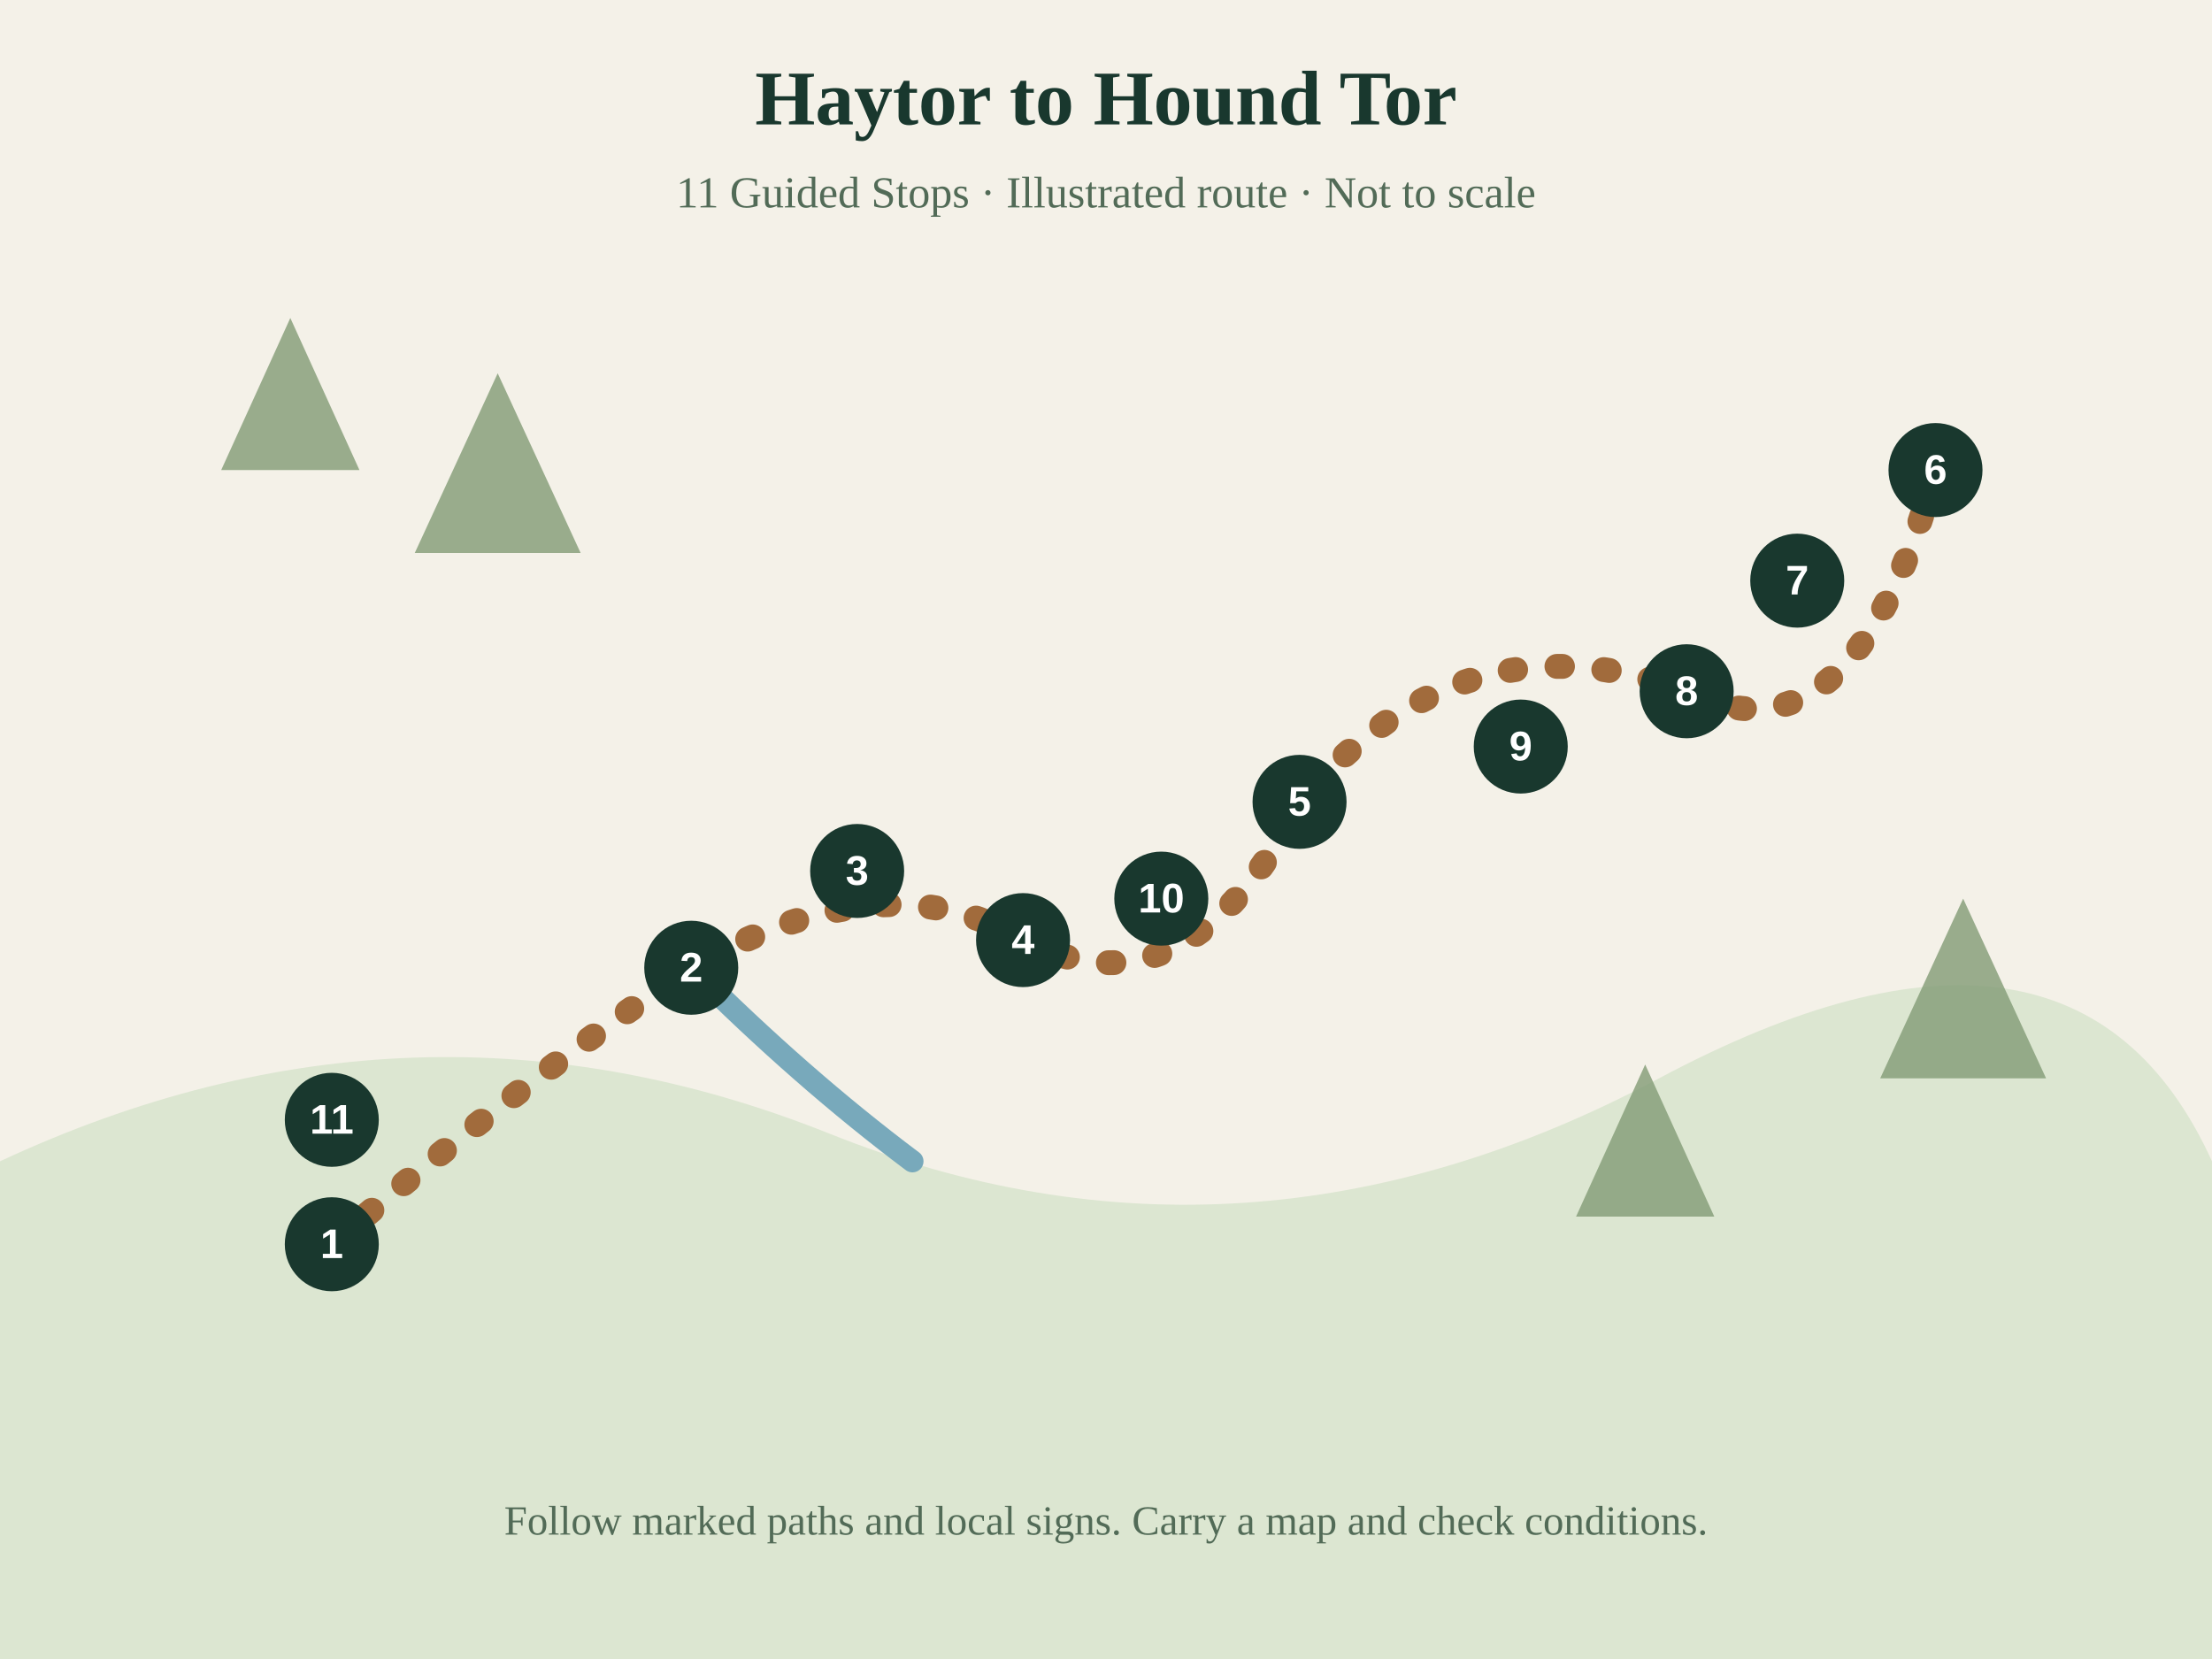
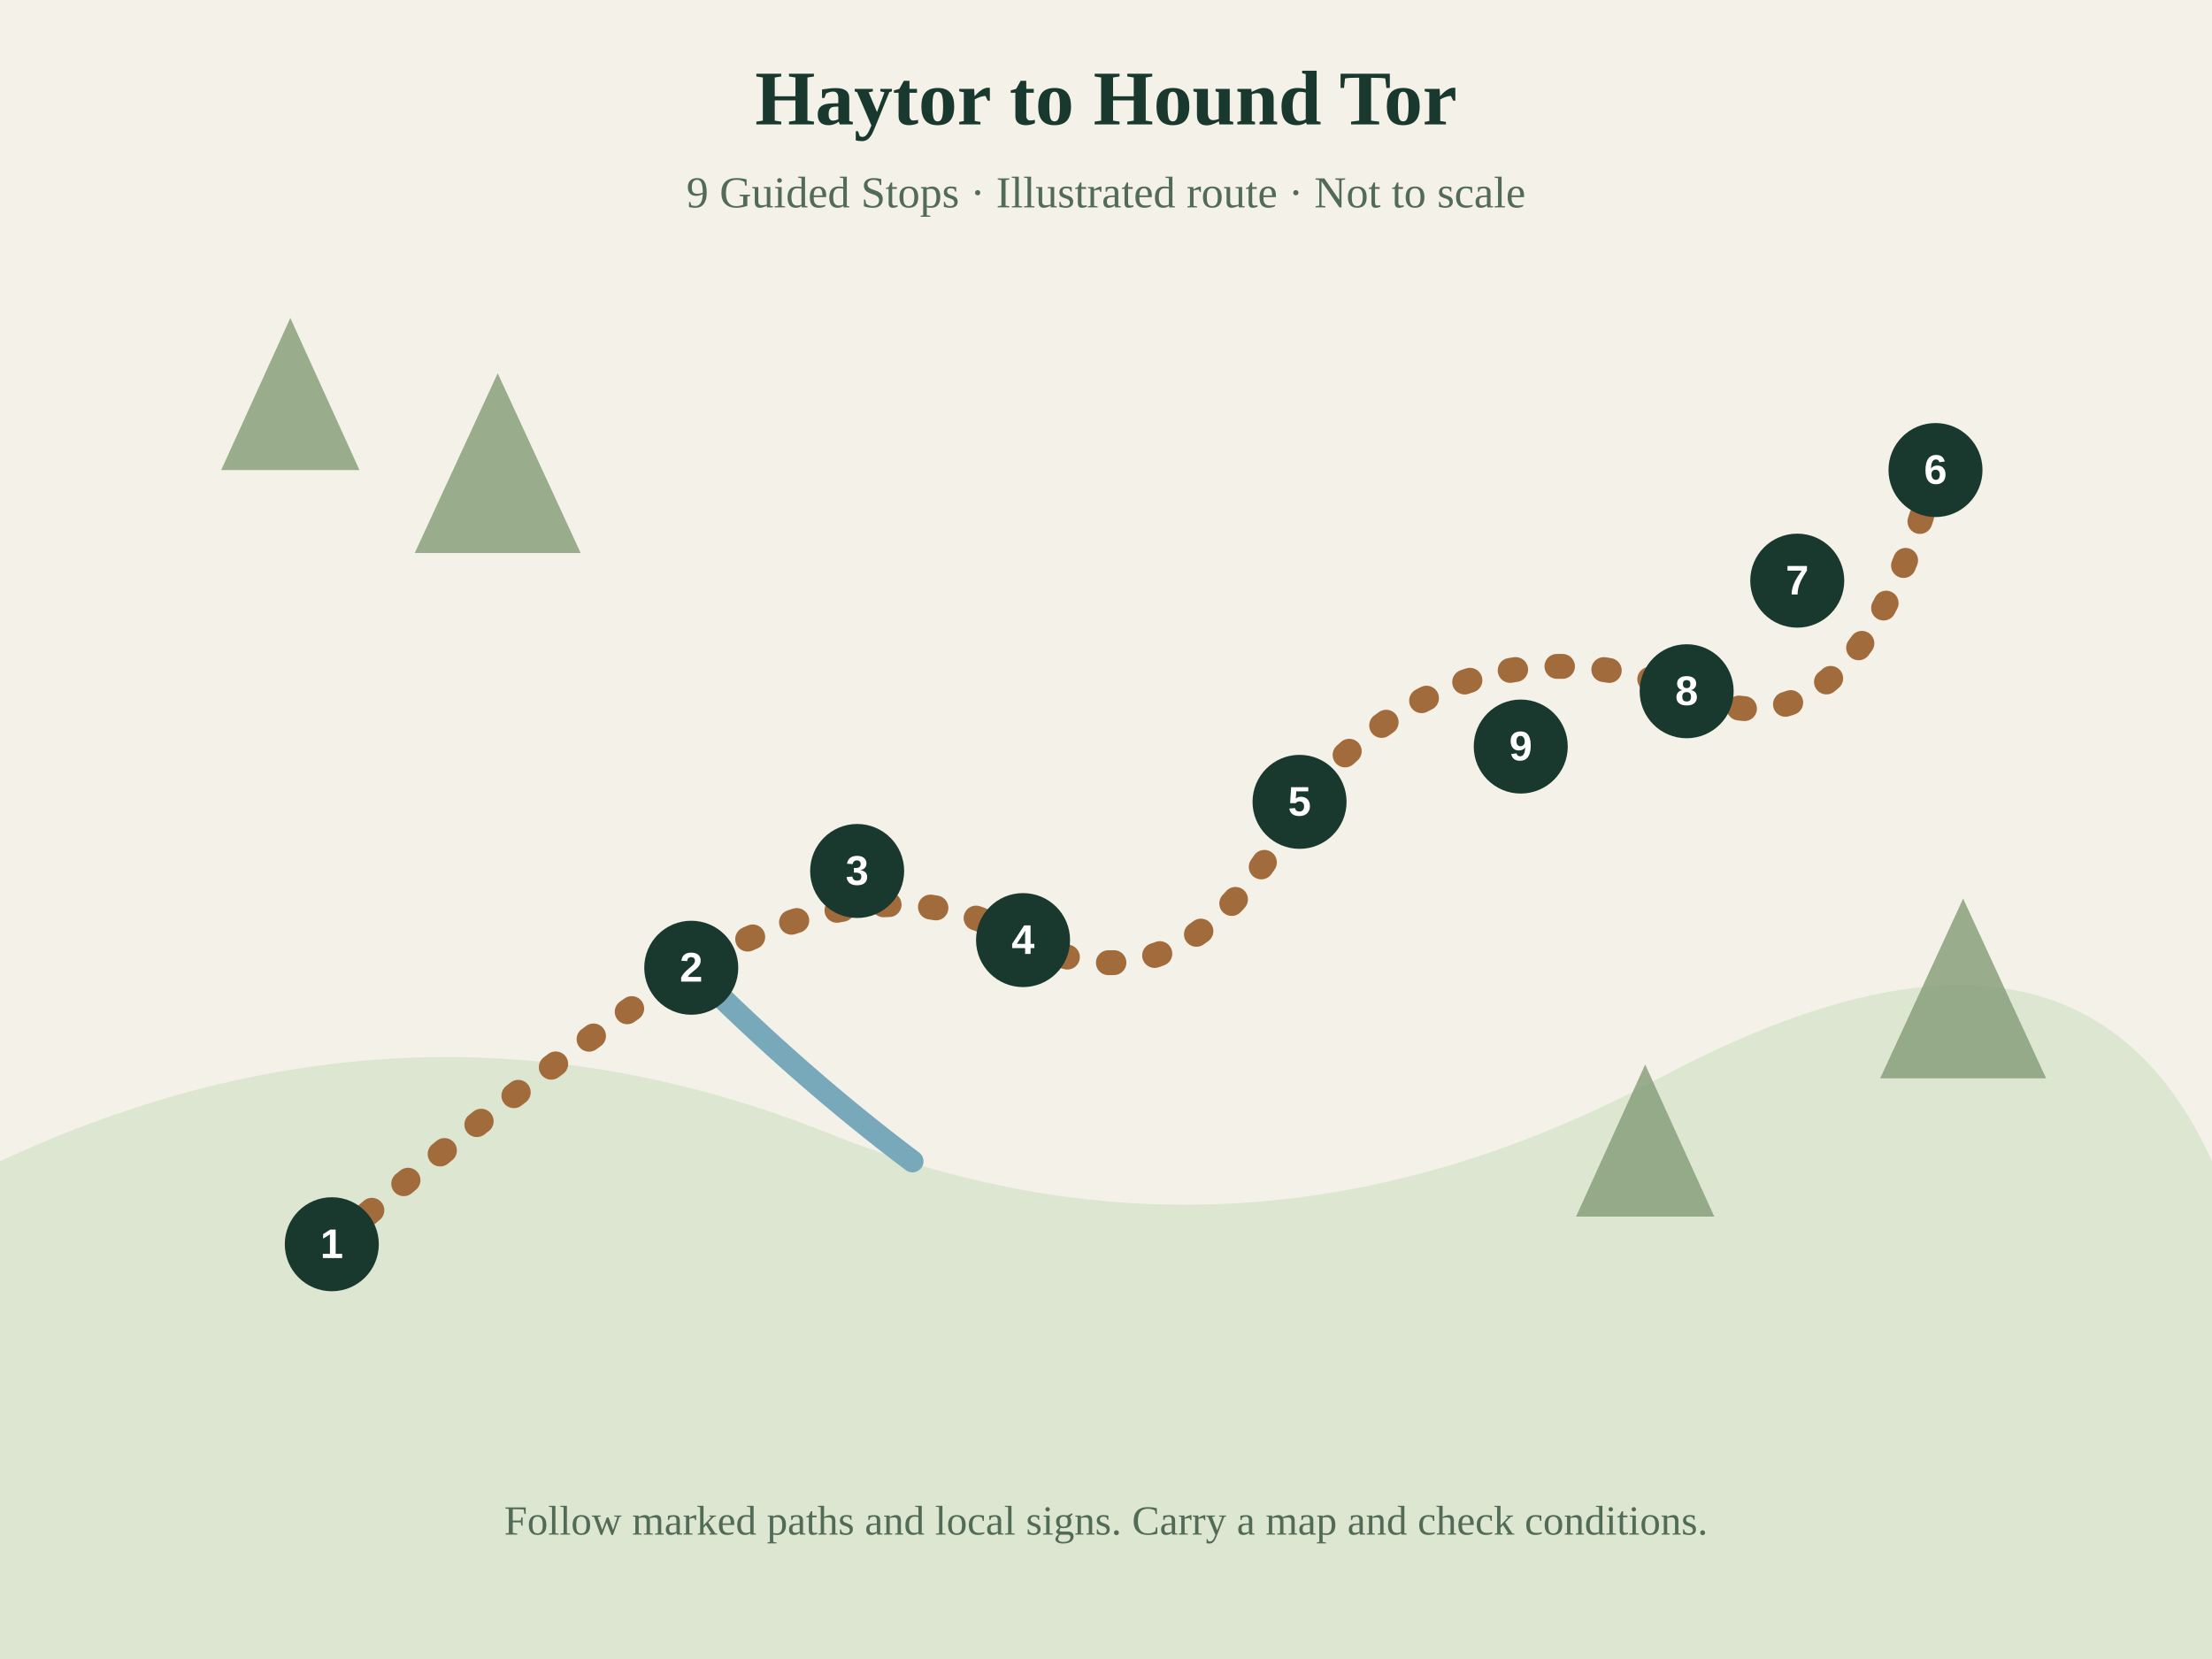
<svg xmlns="http://www.w3.org/2000/svg" viewBox="0 0 800 600">
  <rect width="800" height="600" fill="#f4f1e8" />
  <path d="M0 420 Q150 350 300 410 T600 390 T800 420 L800 600 L0 600Z" fill="#dce6d1" />
  <text x="400" y="45" text-anchor="middle" font-size="28" font-weight="bold" fill="#19382e">
    Haytor to Hound Tor
  </text>
  <text x="400" y="75" text-anchor="middle" font-size="16" fill="#526b57">
-     11 Guided Stops · Illustrated route · Not to scale
+     9 Guided Stops · Illustrated route · Not to scale
  </text>
  <path d="M120 450 Q190 390 250 350            Q320 310 370 340            Q430 370 470 290            Q530 220 610 250            Q670 280 700 170" fill="none" stroke="#a16b3c" stroke-width="9" stroke-linecap="round" stroke-dasharray="2 15" />
  <path d="M250 350 Q290 390 330 420" fill="none" stroke="#78a9bb" stroke-width="8" stroke-linecap="round" />
  <g font-family="Arial" font-size="15" font-weight="bold" text-anchor="middle" fill="#ffffff">
    <g>
      <circle cx="120" cy="450" r="17" fill="#19382e" />
      <text x="120" y="455">1</text>
    </g>
    <g>
      <circle cx="250" cy="350" r="17" fill="#19382e" />
      <text x="250" y="355">2</text>
    </g>
    <g>
      <circle cx="310" cy="315" r="17" fill="#19382e" />
      <text x="310" y="320">3</text>
    </g>
    <g>
      <circle cx="370" cy="340" r="17" fill="#19382e" />
      <text x="370" y="345">4</text>
    </g>
    <g>
      <circle cx="470" cy="290" r="17" fill="#19382e" />
      <text x="470" y="295">5</text>
    </g>
    <g>
      <circle cx="700" cy="170" r="17" fill="#19382e" />
      <text x="700" y="175">6</text>
    </g>
    <g>
      <circle cx="650" cy="210" r="17" fill="#19382e" />
      <text x="650" y="215">7</text>
    </g>
    <g>
      <circle cx="610" cy="250" r="17" fill="#19382e" />
      <text x="610" y="255">8</text>
    </g>
    <g>
      <circle cx="550" cy="270" r="17" fill="#19382e" />
      <text x="550" y="275">9</text>
    </g>
-     <g>
-       <circle cx="420" cy="325" r="17" fill="#19382e" />
-       <text x="420" y="330">10</text>
-     </g>
-     <g>
-       <circle cx="120" cy="405" r="17" fill="#19382e" />
-       <text x="120" y="410">11</text>
-     </g>
  </g>
  <g fill="#829b75" opacity="0.8">
    <path d="M80 170 l25 -55 25 55Z" />
    <path d="M150 200 l30 -65 30 65Z" />
    <path d="M570 440 l25 -55 25 55Z" />
    <path d="M680 390 l30 -65 30 65Z" />
  </g>
  <text x="400" y="555" text-anchor="middle" font-size="15" fill="#526b57">
    Follow marked paths and local signs. Carry a map and check conditions.
  </text>
</svg>
